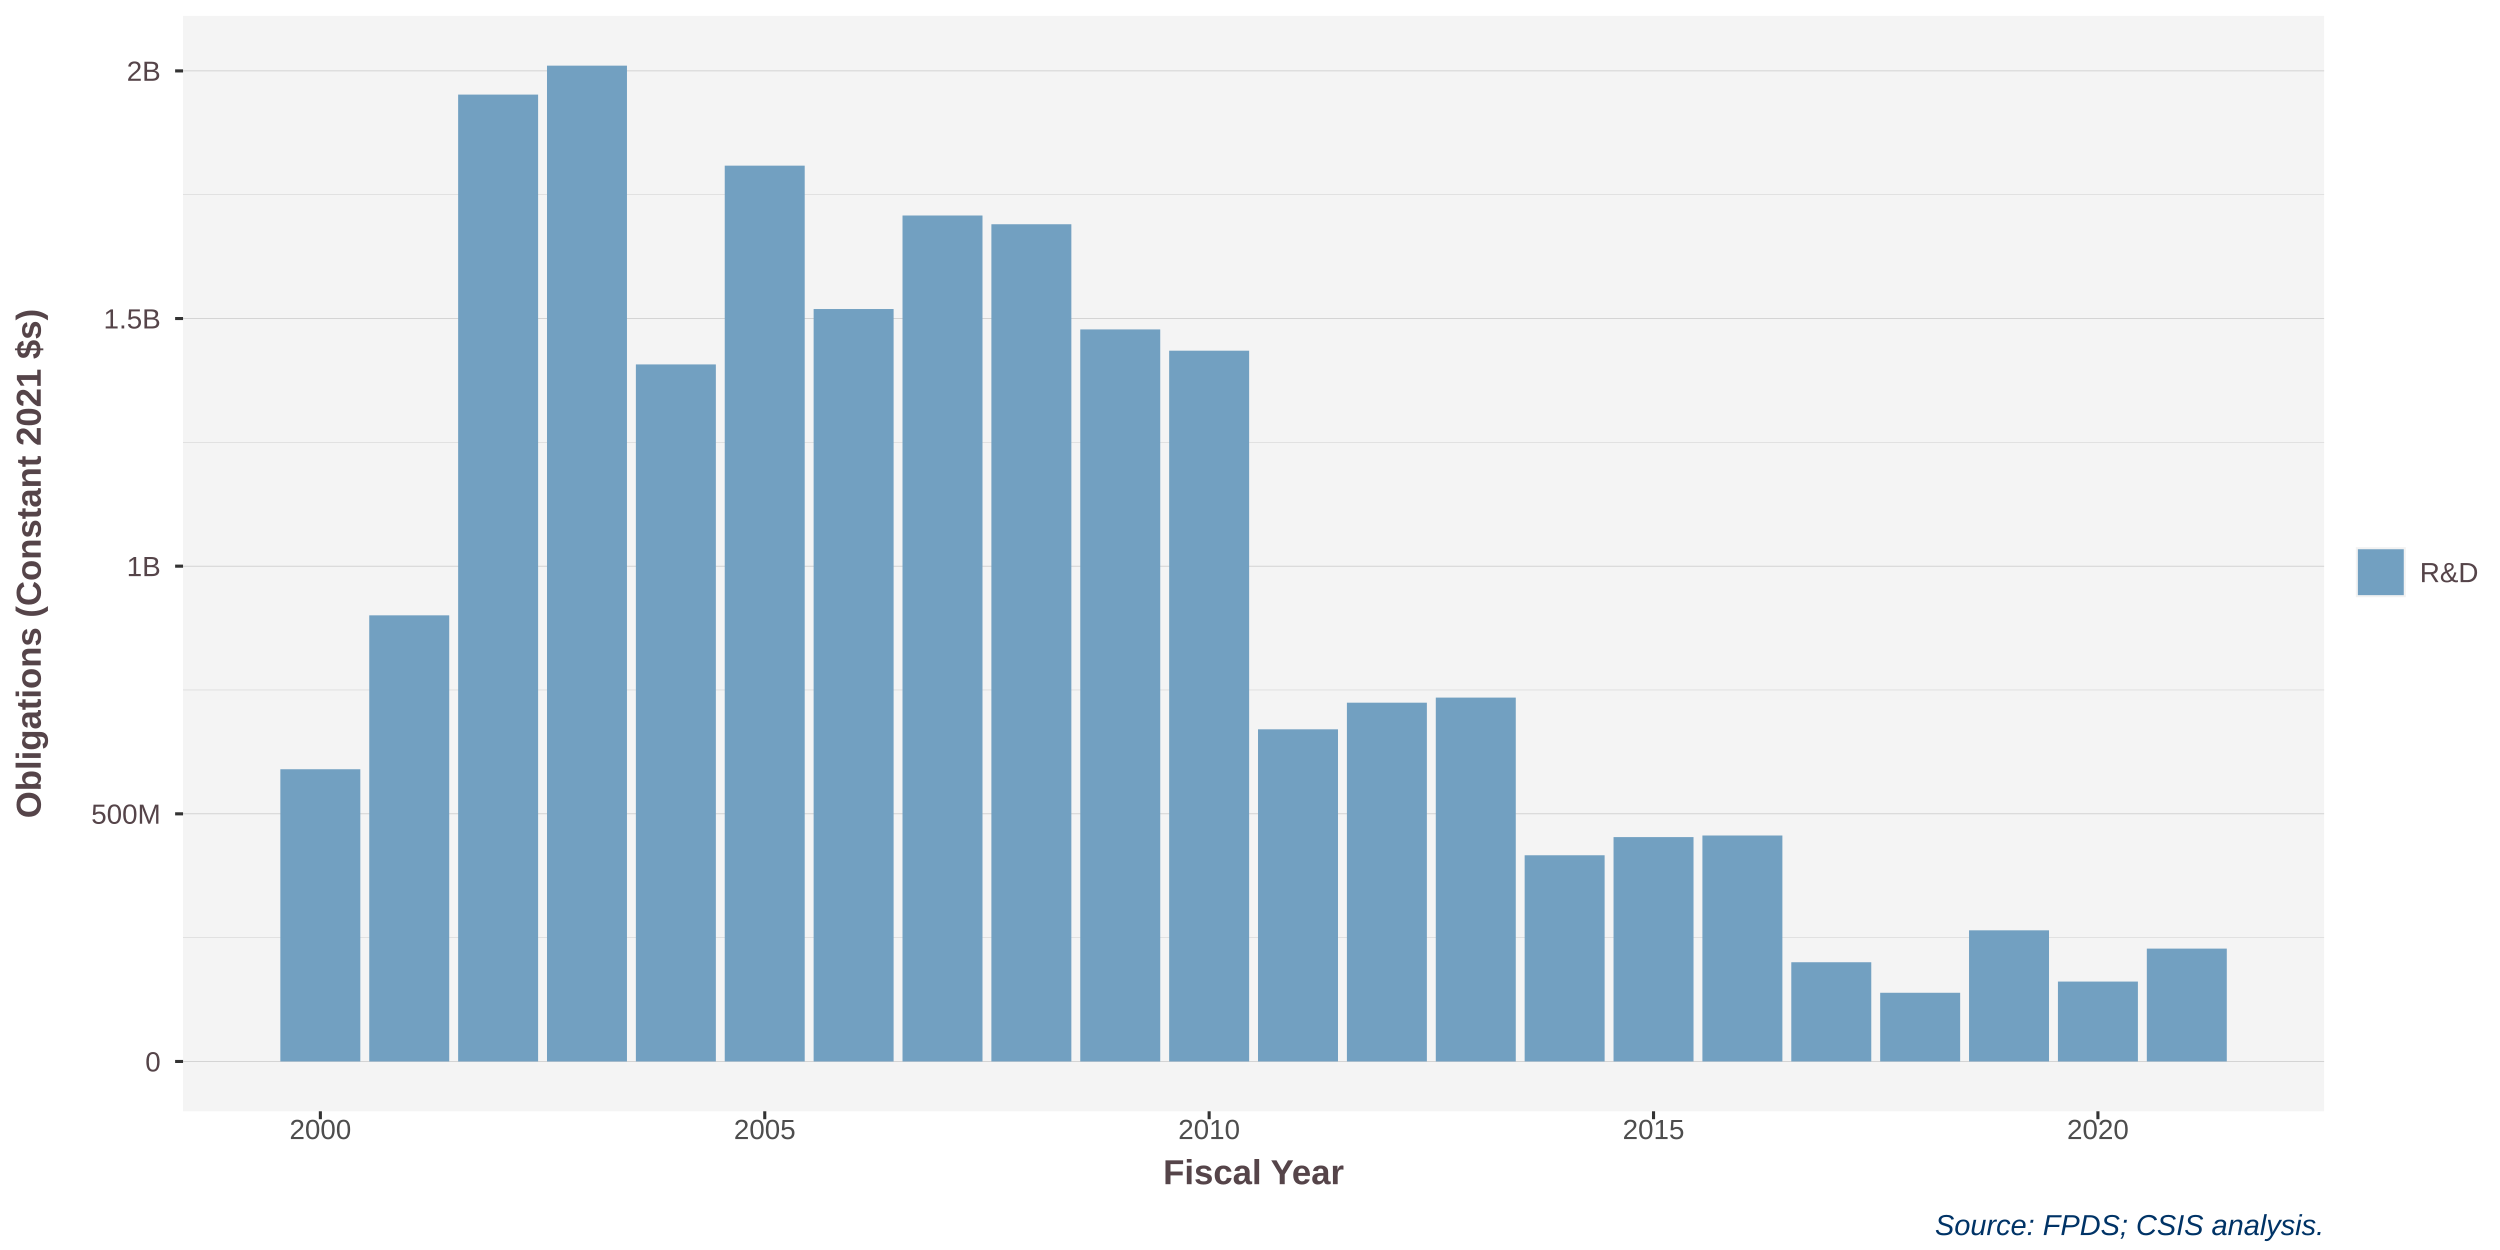
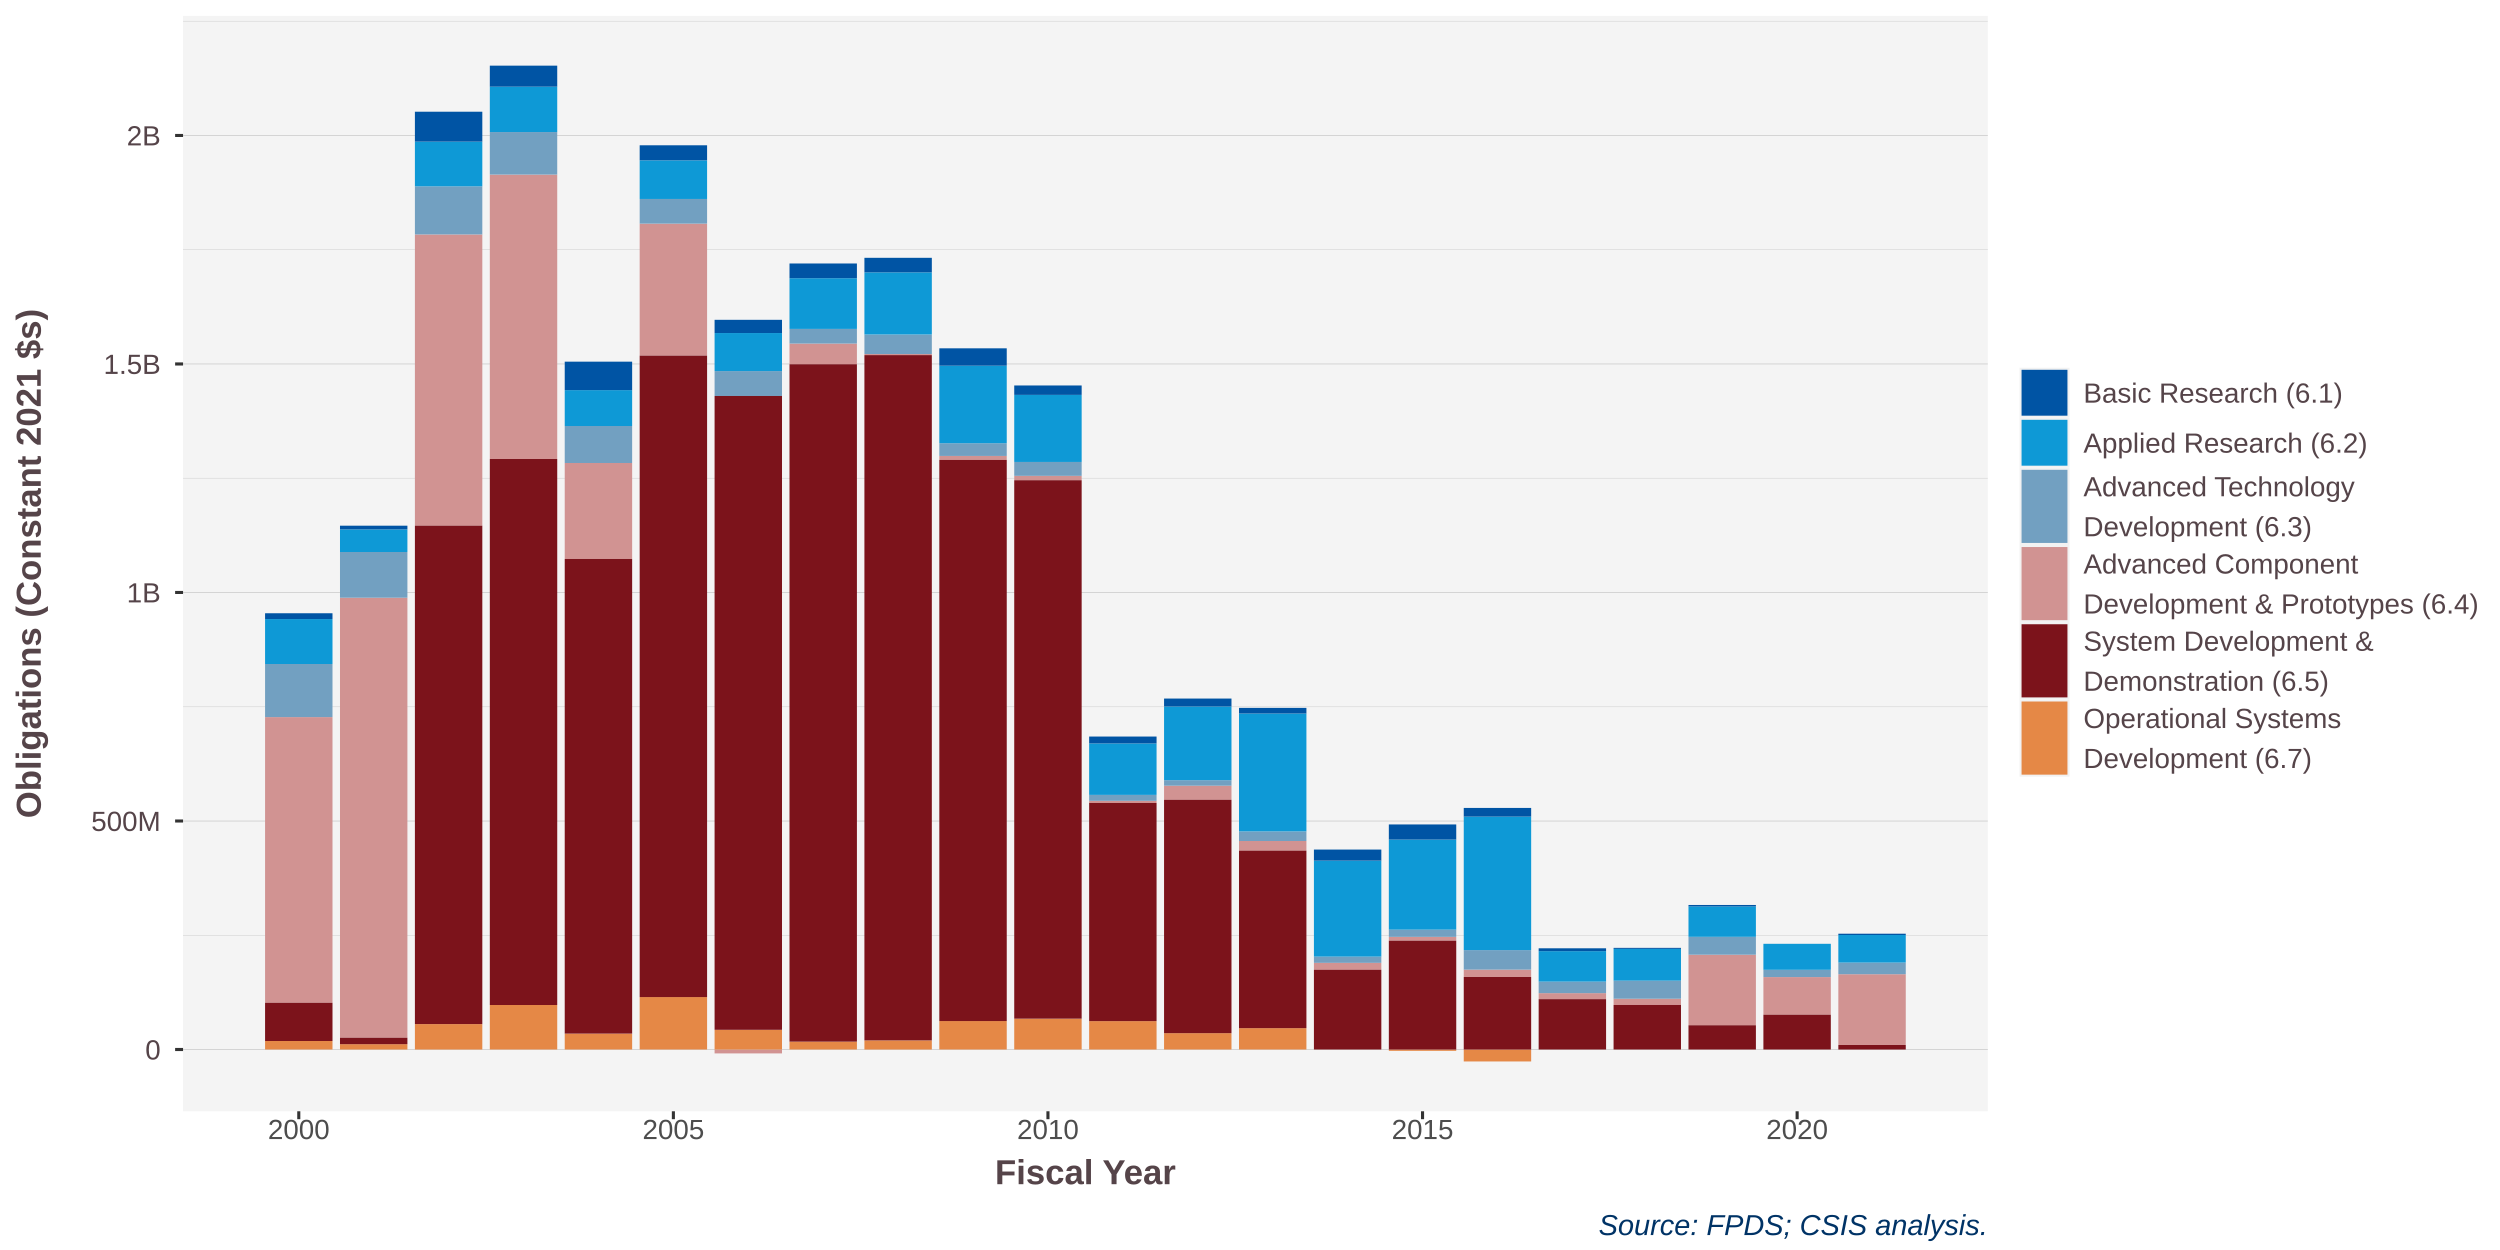
<svg xmlns="http://www.w3.org/2000/svg" class="svglite" width="864.00pt" height="432.00pt" viewBox="0 0 864.00 432.00">
  <defs>
    <style type="text/css">
    .svglite line, .svglite polyline, .svglite polygon, .svglite path, .svglite rect, .svglite circle {
      fill: none;
      stroke: #000000;
      stroke-linecap: round;
      stroke-linejoin: round;
      stroke-miterlimit: 10.00;
    }
    .svglite text {
      white-space: pre;
    }
  </style>
  </defs>
  <rect width="100%" height="100%" style="stroke: none; fill: #FFFFFF;" />
  <defs>
    <clipPath id="cpMC4wMHw4NjQuMDB8MC4wMHw0MzIuMDA=">
      <rect x="0.00" y="0.00" width="864.00" height="432.00" />
    </clipPath>
  </defs>
  <g clip-path="url(#cpMC4wMHw4NjQuMDB8MC4wMHw0MzIuMDA=)">
    <rect x="0.00" y="0.00" width="864.00" height="432.00" style="stroke-width: 1.07; stroke: #FFFFFF; fill: #FFFFFF;" />
  </g>
  <defs>
-     <clipPath id="cpNjMuMjZ8ODAzLjIyfDUuNDh8Mzg0LjA1">
-       <rect x="63.26" y="5.48" width="739.96" height="378.57" />
+     <clipPath id="cpNjMuMjZ8Njg2Ljk4fDUuNDh8Mzg0LjA1">
+       <rect x="63.26" y="5.48" width="623.72" height="378.57" />
    </clipPath>
  </defs>
-   <g clip-path="url(#cpNjMuMjZ8ODAzLjIyfDUuNDh8Mzg0LjA1)">
-     <rect x="63.26" y="5.48" width="739.96" height="378.57" style="stroke-width: 1.07; stroke: none; fill: #F4F4F4;" />
-     <polyline points="63.26,324.05 803.22,324.05 " style="stroke-width: 0.21; stroke: #D3D3D3; stroke-linecap: butt;" />
-     <polyline points="63.26,238.46 803.22,238.46 " style="stroke-width: 0.21; stroke: #D3D3D3; stroke-linecap: butt;" />
-     <polyline points="63.26,152.88 803.22,152.88 " style="stroke-width: 0.21; stroke: #D3D3D3; stroke-linecap: butt;" />
-     <polyline points="63.26,67.29 803.22,67.29 " style="stroke-width: 0.21; stroke: #D3D3D3; stroke-linecap: butt;" />
-     <polyline points="63.26,366.84 803.22,366.84 " style="stroke-width: 0.21; stroke: #BEBEBE; stroke-linecap: butt;" />
-     <polyline points="63.26,281.26 803.22,281.26 " style="stroke-width: 0.21; stroke: #BEBEBE; stroke-linecap: butt;" />
-     <polyline points="63.26,195.67 803.22,195.67 " style="stroke-width: 0.21; stroke: #BEBEBE; stroke-linecap: butt;" />
-     <polyline points="63.26,110.08 803.22,110.08 " style="stroke-width: 0.21; stroke: #BEBEBE; stroke-linecap: butt;" />
-     <polyline points="63.26,24.50 803.22,24.50 " style="stroke-width: 0.21; stroke: #BEBEBE; stroke-linecap: butt;" />
-     <rect x="96.89" y="265.85" width="27.64" height="100.99" style="stroke-width: 1.07; stroke: none; stroke-linecap: square; stroke-linejoin: miter; fill: #72A0C1;" />
-     <rect x="127.61" y="212.66" width="27.64" height="154.19" style="stroke-width: 1.07; stroke: none; stroke-linecap: square; stroke-linejoin: miter; fill: #72A0C1;" />
-     <rect x="158.33" y="32.69" width="27.64" height="334.16" style="stroke-width: 1.07; stroke: none; stroke-linecap: square; stroke-linejoin: miter; fill: #72A0C1;" />
-     <rect x="189.04" y="22.69" width="27.64" height="344.16" style="stroke-width: 1.07; stroke: none; stroke-linecap: square; stroke-linejoin: miter; fill: #72A0C1;" />
-     <rect x="219.76" y="125.94" width="27.64" height="240.90" style="stroke-width: 1.07; stroke: none; stroke-linecap: square; stroke-linejoin: miter; fill: #72A0C1;" />
-     <rect x="250.47" y="57.25" width="27.64" height="309.59" style="stroke-width: 1.07; stroke: none; stroke-linecap: square; stroke-linejoin: miter; fill: #72A0C1;" />
-     <rect x="281.19" y="106.80" width="27.64" height="260.05" style="stroke-width: 1.07; stroke: none; stroke-linecap: square; stroke-linejoin: miter; fill: #72A0C1;" />
-     <rect x="311.91" y="74.48" width="27.64" height="292.37" style="stroke-width: 1.07; stroke: none; stroke-linecap: square; stroke-linejoin: miter; fill: #72A0C1;" />
-     <rect x="342.62" y="77.50" width="27.64" height="289.34" style="stroke-width: 1.07; stroke: none; stroke-linecap: square; stroke-linejoin: miter; fill: #72A0C1;" />
-     <rect x="373.34" y="113.85" width="27.64" height="253.00" style="stroke-width: 1.07; stroke: none; stroke-linecap: square; stroke-linejoin: miter; fill: #72A0C1;" />
-     <rect x="404.06" y="121.20" width="27.64" height="245.65" style="stroke-width: 1.07; stroke: none; stroke-linecap: square; stroke-linejoin: miter; fill: #72A0C1;" />
-     <rect x="434.77" y="252.05" width="27.64" height="114.79" style="stroke-width: 1.07; stroke: none; stroke-linecap: square; stroke-linejoin: miter; fill: #72A0C1;" />
-     <rect x="465.49" y="242.85" width="27.64" height="123.99" style="stroke-width: 1.07; stroke: none; stroke-linecap: square; stroke-linejoin: miter; fill: #72A0C1;" />
-     <rect x="496.21" y="241.09" width="27.64" height="125.76" style="stroke-width: 1.07; stroke: none; stroke-linecap: square; stroke-linejoin: miter; fill: #72A0C1;" />
-     <rect x="526.92" y="295.58" width="27.64" height="71.26" style="stroke-width: 1.07; stroke: none; stroke-linecap: square; stroke-linejoin: miter; fill: #72A0C1;" />
-     <rect x="557.64" y="289.30" width="27.64" height="77.54" style="stroke-width: 1.07; stroke: none; stroke-linecap: square; stroke-linejoin: miter; fill: #72A0C1;" />
-     <rect x="588.35" y="288.75" width="27.64" height="78.09" style="stroke-width: 1.07; stroke: none; stroke-linecap: square; stroke-linejoin: miter; fill: #72A0C1;" />
-     <rect x="619.07" y="332.55" width="27.64" height="34.29" style="stroke-width: 1.07; stroke: none; stroke-linecap: square; stroke-linejoin: miter; fill: #72A0C1;" />
-     <rect x="649.79" y="343.10" width="27.64" height="23.74" style="stroke-width: 1.07; stroke: none; stroke-linecap: square; stroke-linejoin: miter; fill: #72A0C1;" />
-     <rect x="680.50" y="321.52" width="27.64" height="45.33" style="stroke-width: 1.07; stroke: none; stroke-linecap: square; stroke-linejoin: miter; fill: #72A0C1;" />
-     <rect x="711.22" y="339.23" width="27.64" height="27.62" style="stroke-width: 1.07; stroke: none; stroke-linecap: square; stroke-linejoin: miter; fill: #72A0C1;" />
-     <rect x="741.94" y="327.84" width="27.64" height="39.00" style="stroke-width: 1.07; stroke: none; stroke-linecap: square; stroke-linejoin: miter; fill: #72A0C1;" />
+   <g clip-path="url(#cpNjMuMjZ8Njg2Ljk4fDUuNDh8Mzg0LjA1)">
+     <rect x="63.26" y="5.48" width="623.72" height="378.57" style="stroke-width: 1.07; stroke: none; fill: #F4F4F4;" />
+     <polyline points="63.26,323.23 686.98,323.23 " style="stroke-width: 0.21; stroke: #D3D3D3; stroke-linecap: butt;" />
+     <polyline points="63.26,244.25 686.98,244.25 " style="stroke-width: 0.21; stroke: #D3D3D3; stroke-linecap: butt;" />
+     <polyline points="63.26,165.28 686.98,165.28 " style="stroke-width: 0.21; stroke: #D3D3D3; stroke-linecap: butt;" />
+     <polyline points="63.26,86.30 686.98,86.30 " style="stroke-width: 0.21; stroke: #D3D3D3; stroke-linecap: butt;" />
+     <polyline points="63.26,7.33 686.98,7.33 " style="stroke-width: 0.21; stroke: #D3D3D3; stroke-linecap: butt;" />
+     <polyline points="63.26,362.71 686.98,362.71 " style="stroke-width: 0.21; stroke: #BEBEBE; stroke-linecap: butt;" />
+     <polyline points="63.26,283.74 686.98,283.74 " style="stroke-width: 0.21; stroke: #BEBEBE; stroke-linecap: butt;" />
+     <polyline points="63.26,204.76 686.98,204.76 " style="stroke-width: 0.21; stroke: #BEBEBE; stroke-linecap: butt;" />
+     <polyline points="63.26,125.79 686.98,125.79 " style="stroke-width: 0.21; stroke: #BEBEBE; stroke-linecap: butt;" />
+     <polyline points="63.26,46.82 686.98,46.82 " style="stroke-width: 0.21; stroke: #BEBEBE; stroke-linecap: butt;" />
+     <rect x="91.61" y="247.83" width="23.30" height="98.73" style="stroke-width: 1.07; stroke: none; stroke-linecap: square; stroke-linejoin: miter; fill: #D19392;" />
+     <rect x="117.50" y="206.57" width="23.30" height="152.07" style="stroke-width: 1.07; stroke: none; stroke-linecap: square; stroke-linejoin: miter; fill: #D19392;" />
+     <rect x="143.39" y="81.03" width="23.30" height="100.64" style="stroke-width: 1.07; stroke: none; stroke-linecap: square; stroke-linejoin: miter; fill: #D19392;" />
+     <rect x="169.28" y="60.35" width="23.30" height="98.28" style="stroke-width: 1.07; stroke: none; stroke-linecap: square; stroke-linejoin: miter; fill: #D19392;" />
+     <rect x="195.17" y="160.01" width="23.30" height="33.17" style="stroke-width: 1.07; stroke: none; stroke-linecap: square; stroke-linejoin: miter; fill: #D19392;" />
+     <rect x="221.07" y="77.30" width="23.30" height="45.61" style="stroke-width: 1.07; stroke: none; stroke-linecap: square; stroke-linejoin: miter; fill: #D19392;" />
+     <rect x="246.96" y="362.71" width="23.30" height="1.35" style="stroke-width: 1.07; stroke: none; stroke-linecap: square; stroke-linejoin: miter; fill: #D19392;" />
+     <rect x="272.85" y="118.74" width="23.30" height="7.13" style="stroke-width: 1.07; stroke: none; stroke-linecap: square; stroke-linejoin: miter; fill: #D19392;" />
+     <rect x="298.74" y="122.34" width="23.30" height="0.38" style="stroke-width: 1.07; stroke: none; stroke-linecap: square; stroke-linejoin: miter; fill: #D19392;" />
+     <rect x="324.63" y="157.57" width="23.30" height="1.38" style="stroke-width: 1.07; stroke: none; stroke-linecap: square; stroke-linejoin: miter; fill: #D19392;" />
+     <rect x="350.52" y="164.45" width="23.30" height="1.53" style="stroke-width: 1.07; stroke: none; stroke-linecap: square; stroke-linejoin: miter; fill: #D19392;" />
+     <rect x="376.41" y="276.77" width="23.30" height="0.75" style="stroke-width: 1.07; stroke: none; stroke-linecap: square; stroke-linejoin: miter; fill: #D19392;" />
+     <rect x="402.30" y="271.54" width="23.30" height="4.86" style="stroke-width: 1.07; stroke: none; stroke-linecap: square; stroke-linejoin: miter; fill: #D19392;" />
+     <rect x="428.20" y="290.65" width="23.30" height="3.33" style="stroke-width: 1.07; stroke: none; stroke-linecap: square; stroke-linejoin: miter; fill: #D19392;" />
+     <rect x="454.09" y="332.76" width="23.30" height="2.38" style="stroke-width: 1.07; stroke: none; stroke-linecap: square; stroke-linejoin: miter; fill: #D19392;" />
+     <rect x="479.98" y="323.78" width="23.30" height="1.31" style="stroke-width: 1.07; stroke: none; stroke-linecap: square; stroke-linejoin: miter; fill: #D19392;" />
+     <rect x="505.87" y="335.09" width="23.30" height="2.54" style="stroke-width: 1.07; stroke: none; stroke-linecap: square; stroke-linejoin: miter; fill: #D19392;" />
+     <rect x="531.76" y="343.23" width="23.30" height="2.08" style="stroke-width: 1.07; stroke: none; stroke-linecap: square; stroke-linejoin: miter; fill: #D19392;" />
+     <rect x="557.65" y="345.15" width="23.30" height="2.17" style="stroke-width: 1.07; stroke: none; stroke-linecap: square; stroke-linejoin: miter; fill: #D19392;" />
+     <rect x="583.54" y="329.95" width="23.30" height="24.38" style="stroke-width: 1.07; stroke: none; stroke-linecap: square; stroke-linejoin: miter; fill: #D19392;" />
+     <rect x="609.43" y="337.68" width="23.30" height="13.00" style="stroke-width: 1.07; stroke: none; stroke-linecap: square; stroke-linejoin: miter; fill: #D19392;" />
+     <rect x="635.33" y="336.69" width="23.30" height="24.44" style="stroke-width: 1.07; stroke: none; stroke-linecap: square; stroke-linejoin: miter; fill: #D19392;" />
+     <rect x="91.61" y="229.47" width="23.30" height="18.36" style="stroke-width: 1.07; stroke: none; stroke-linecap: square; stroke-linejoin: miter; fill: #72A0C1;" />
+     <rect x="117.50" y="190.77" width="23.30" height="15.80" style="stroke-width: 1.07; stroke: none; stroke-linecap: square; stroke-linejoin: miter; fill: #72A0C1;" />
+     <rect x="143.39" y="64.40" width="23.30" height="16.63" style="stroke-width: 1.07; stroke: none; stroke-linecap: square; stroke-linejoin: miter; fill: #72A0C1;" />
+     <rect x="169.28" y="45.64" width="23.30" height="14.70" style="stroke-width: 1.07; stroke: none; stroke-linecap: square; stroke-linejoin: miter; fill: #72A0C1;" />
+     <rect x="195.17" y="147.22" width="23.30" height="12.79" style="stroke-width: 1.07; stroke: none; stroke-linecap: square; stroke-linejoin: miter; fill: #72A0C1;" />
+     <rect x="221.07" y="68.76" width="23.30" height="8.53" style="stroke-width: 1.07; stroke: none; stroke-linecap: square; stroke-linejoin: miter; fill: #72A0C1;" />
+     <rect x="246.96" y="128.25" width="23.30" height="8.60" style="stroke-width: 1.07; stroke: none; stroke-linecap: square; stroke-linejoin: miter; fill: #72A0C1;" />
+     <rect x="272.85" y="113.67" width="23.30" height="5.07" style="stroke-width: 1.07; stroke: none; stroke-linecap: square; stroke-linejoin: miter; fill: #72A0C1;" />
+     <rect x="298.74" y="115.62" width="23.30" height="6.73" style="stroke-width: 1.07; stroke: none; stroke-linecap: square; stroke-linejoin: miter; fill: #72A0C1;" />
+     <rect x="324.63" y="153.18" width="23.30" height="4.39" style="stroke-width: 1.07; stroke: none; stroke-linecap: square; stroke-linejoin: miter; fill: #72A0C1;" />
+     <rect x="350.52" y="159.65" width="23.30" height="4.80" style="stroke-width: 1.07; stroke: none; stroke-linecap: square; stroke-linejoin: miter; fill: #72A0C1;" />
+     <rect x="376.41" y="274.71" width="23.30" height="2.06" style="stroke-width: 1.07; stroke: none; stroke-linecap: square; stroke-linejoin: miter; fill: #72A0C1;" />
+     <rect x="402.30" y="269.64" width="23.30" height="1.90" style="stroke-width: 1.07; stroke: none; stroke-linecap: square; stroke-linejoin: miter; fill: #72A0C1;" />
+     <rect x="428.20" y="287.33" width="23.30" height="3.32" style="stroke-width: 1.07; stroke: none; stroke-linecap: square; stroke-linejoin: miter; fill: #72A0C1;" />
+     <rect x="454.09" y="330.61" width="23.30" height="2.15" style="stroke-width: 1.07; stroke: none; stroke-linecap: square; stroke-linejoin: miter; fill: #72A0C1;" />
+     <rect x="479.98" y="321.27" width="23.30" height="2.51" style="stroke-width: 1.07; stroke: none; stroke-linecap: square; stroke-linejoin: miter; fill: #72A0C1;" />
+     <rect x="505.87" y="328.37" width="23.30" height="6.73" style="stroke-width: 1.07; stroke: none; stroke-linecap: square; stroke-linejoin: miter; fill: #72A0C1;" />
+     <rect x="531.76" y="339.25" width="23.30" height="3.98" style="stroke-width: 1.07; stroke: none; stroke-linecap: square; stroke-linejoin: miter; fill: #72A0C1;" />
+     <rect x="557.65" y="338.92" width="23.30" height="6.24" style="stroke-width: 1.07; stroke: none; stroke-linecap: square; stroke-linejoin: miter; fill: #72A0C1;" />
+     <rect x="583.54" y="323.76" width="23.30" height="6.19" style="stroke-width: 1.07; stroke: none; stroke-linecap: square; stroke-linejoin: miter; fill: #72A0C1;" />
+     <rect x="609.43" y="335.16" width="23.30" height="2.51" style="stroke-width: 1.07; stroke: none; stroke-linecap: square; stroke-linejoin: miter; fill: #72A0C1;" />
+     <rect x="635.33" y="332.67" width="23.30" height="4.02" style="stroke-width: 1.07; stroke: none; stroke-linecap: square; stroke-linejoin: miter; fill: #72A0C1;" />
+     <rect x="91.61" y="213.94" width="23.30" height="15.54" style="stroke-width: 1.07; stroke: none; stroke-linecap: square; stroke-linejoin: miter; fill: #0E99D6;" />
+     <rect x="117.50" y="182.95" width="23.30" height="7.82" style="stroke-width: 1.07; stroke: none; stroke-linecap: square; stroke-linejoin: miter; fill: #0E99D6;" />
+     <rect x="143.39" y="48.95" width="23.30" height="15.45" style="stroke-width: 1.07; stroke: none; stroke-linecap: square; stroke-linejoin: miter; fill: #0E99D6;" />
+     <rect x="169.28" y="29.94" width="23.30" height="15.70" style="stroke-width: 1.07; stroke: none; stroke-linecap: square; stroke-linejoin: miter; fill: #0E99D6;" />
+     <rect x="195.17" y="134.83" width="23.30" height="12.40" style="stroke-width: 1.07; stroke: none; stroke-linecap: square; stroke-linejoin: miter; fill: #0E99D6;" />
+     <rect x="221.07" y="55.42" width="23.30" height="13.34" style="stroke-width: 1.07; stroke: none; stroke-linecap: square; stroke-linejoin: miter; fill: #0E99D6;" />
+     <rect x="246.96" y="115.10" width="23.30" height="13.15" style="stroke-width: 1.07; stroke: none; stroke-linecap: square; stroke-linejoin: miter; fill: #0E99D6;" />
+     <rect x="272.85" y="96.15" width="23.30" height="17.52" style="stroke-width: 1.07; stroke: none; stroke-linecap: square; stroke-linejoin: miter; fill: #0E99D6;" />
+     <rect x="298.74" y="94.13" width="23.30" height="21.48" style="stroke-width: 1.07; stroke: none; stroke-linecap: square; stroke-linejoin: miter; fill: #0E99D6;" />
+     <rect x="324.63" y="126.38" width="23.30" height="26.80" style="stroke-width: 1.07; stroke: none; stroke-linecap: square; stroke-linejoin: miter; fill: #0E99D6;" />
+     <rect x="350.52" y="136.47" width="23.30" height="23.18" style="stroke-width: 1.07; stroke: none; stroke-linecap: square; stroke-linejoin: miter; fill: #0E99D6;" />
+     <rect x="376.41" y="256.93" width="23.30" height="17.78" style="stroke-width: 1.07; stroke: none; stroke-linecap: square; stroke-linejoin: miter; fill: #0E99D6;" />
+     <rect x="402.30" y="244.17" width="23.30" height="25.47" style="stroke-width: 1.07; stroke: none; stroke-linecap: square; stroke-linejoin: miter; fill: #0E99D6;" />
+     <rect x="428.20" y="246.59" width="23.30" height="40.74" style="stroke-width: 1.07; stroke: none; stroke-linecap: square; stroke-linejoin: miter; fill: #0E99D6;" />
+     <rect x="454.09" y="297.43" width="23.30" height="33.18" style="stroke-width: 1.07; stroke: none; stroke-linecap: square; stroke-linejoin: miter; fill: #0E99D6;" />
+     <rect x="479.98" y="290.16" width="23.30" height="31.12" style="stroke-width: 1.07; stroke: none; stroke-linecap: square; stroke-linejoin: miter; fill: #0E99D6;" />
+     <rect x="505.87" y="282.22" width="23.30" height="46.15" style="stroke-width: 1.07; stroke: none; stroke-linecap: square; stroke-linejoin: miter; fill: #0E99D6;" />
+     <rect x="531.76" y="328.72" width="23.30" height="10.53" style="stroke-width: 1.07; stroke: none; stroke-linecap: square; stroke-linejoin: miter; fill: #0E99D6;" />
+     <rect x="557.65" y="327.93" width="23.30" height="10.99" style="stroke-width: 1.07; stroke: none; stroke-linecap: square; stroke-linejoin: miter; fill: #0E99D6;" />
+     <rect x="583.54" y="313.24" width="23.30" height="10.52" style="stroke-width: 1.07; stroke: none; stroke-linecap: square; stroke-linejoin: miter; fill: #0E99D6;" />
+     <rect x="609.43" y="326.19" width="23.30" height="8.97" style="stroke-width: 1.07; stroke: none; stroke-linecap: square; stroke-linejoin: miter; fill: #0E99D6;" />
+     <rect x="635.33" y="323.14" width="23.30" height="9.53" style="stroke-width: 1.07; stroke: none; stroke-linecap: square; stroke-linejoin: miter; fill: #0E99D6;" />
+     <rect x="91.61" y="211.94" width="23.30" height="2.00" style="stroke-width: 1.07; stroke: none; stroke-linecap: square; stroke-linejoin: miter; fill: #0054A4;" />
+     <rect x="117.50" y="181.68" width="23.30" height="1.27" style="stroke-width: 1.07; stroke: none; stroke-linecap: square; stroke-linejoin: miter; fill: #0054A4;" />
+     <rect x="143.39" y="38.61" width="23.30" height="10.34" style="stroke-width: 1.07; stroke: none; stroke-linecap: square; stroke-linejoin: miter; fill: #0054A4;" />
+     <rect x="169.28" y="22.69" width="23.30" height="7.26" style="stroke-width: 1.07; stroke: none; stroke-linecap: square; stroke-linejoin: miter; fill: #0054A4;" />
+     <rect x="195.17" y="124.99" width="23.30" height="9.84" style="stroke-width: 1.07; stroke: none; stroke-linecap: square; stroke-linejoin: miter; fill: #0054A4;" />
+     <rect x="221.07" y="50.21" width="23.30" height="5.20" style="stroke-width: 1.07; stroke: none; stroke-linecap: square; stroke-linejoin: miter; fill: #0054A4;" />
+     <rect x="246.96" y="110.53" width="23.30" height="4.57" style="stroke-width: 1.07; stroke: none; stroke-linecap: square; stroke-linejoin: miter; fill: #0054A4;" />
+     <rect x="272.85" y="91.06" width="23.30" height="5.09" style="stroke-width: 1.07; stroke: none; stroke-linecap: square; stroke-linejoin: miter; fill: #0054A4;" />
+     <rect x="298.74" y="89.10" width="23.30" height="5.03" style="stroke-width: 1.07; stroke: none; stroke-linecap: square; stroke-linejoin: miter; fill: #0054A4;" />
+     <rect x="324.63" y="120.38" width="23.30" height="6.00" style="stroke-width: 1.07; stroke: none; stroke-linecap: square; stroke-linejoin: miter; fill: #0054A4;" />
+     <rect x="350.52" y="133.22" width="23.30" height="3.25" style="stroke-width: 1.07; stroke: none; stroke-linecap: square; stroke-linejoin: miter; fill: #0054A4;" />
+     <rect x="376.41" y="254.55" width="23.30" height="2.38" style="stroke-width: 1.07; stroke: none; stroke-linecap: square; stroke-linejoin: miter; fill: #0054A4;" />
+     <rect x="402.30" y="241.42" width="23.30" height="2.75" style="stroke-width: 1.07; stroke: none; stroke-linecap: square; stroke-linejoin: miter; fill: #0054A4;" />
+     <rect x="428.20" y="244.64" width="23.30" height="1.95" style="stroke-width: 1.07; stroke: none; stroke-linecap: square; stroke-linejoin: miter; fill: #0054A4;" />
+     <rect x="454.09" y="293.61" width="23.30" height="3.82" style="stroke-width: 1.07; stroke: none; stroke-linecap: square; stroke-linejoin: miter; fill: #0054A4;" />
+     <rect x="479.98" y="284.93" width="23.30" height="5.23" style="stroke-width: 1.07; stroke: none; stroke-linecap: square; stroke-linejoin: miter; fill: #0054A4;" />
+     <rect x="505.87" y="279.22" width="23.30" height="3.00" style="stroke-width: 1.07; stroke: none; stroke-linecap: square; stroke-linejoin: miter; fill: #0054A4;" />
+     <rect x="531.76" y="327.73" width="23.30" height="0.99" style="stroke-width: 1.07; stroke: none; stroke-linecap: square; stroke-linejoin: miter; fill: #0054A4;" />
+     <rect x="557.65" y="327.58" width="23.30" height="0.35" style="stroke-width: 1.07; stroke: none; stroke-linecap: square; stroke-linejoin: miter; fill: #0054A4;" />
+     <rect x="583.54" y="312.76" width="23.30" height="0.49" style="stroke-width: 1.07; stroke: none; stroke-linecap: square; stroke-linejoin: miter; fill: #0054A4;" />
+     <rect x="609.43" y="326.18" width="23.30" height="0.011" style="stroke-width: 1.07; stroke: none; stroke-linecap: square; stroke-linejoin: miter; fill: #0054A4;" />
+     <rect x="635.33" y="322.69" width="23.30" height="0.45" style="stroke-width: 1.07; stroke: none; stroke-linecap: square; stroke-linejoin: miter; fill: #0054A4;" />
+     <rect x="91.61" y="359.77" width="23.30" height="2.94" style="stroke-width: 1.07; stroke: none; stroke-linecap: square; stroke-linejoin: miter; fill: #E58846;" />
+     <rect x="117.50" y="360.87" width="23.30" height="1.85" style="stroke-width: 1.07; stroke: none; stroke-linecap: square; stroke-linejoin: miter; fill: #E58846;" />
+     <rect x="143.39" y="353.93" width="23.30" height="8.79" style="stroke-width: 1.07; stroke: none; stroke-linecap: square; stroke-linejoin: miter; fill: #E58846;" />
+     <rect x="169.28" y="347.33" width="23.30" height="15.38" style="stroke-width: 1.07; stroke: none; stroke-linecap: square; stroke-linejoin: miter; fill: #E58846;" />
+     <rect x="195.17" y="357.21" width="23.30" height="5.50" style="stroke-width: 1.07; stroke: none; stroke-linecap: square; stroke-linejoin: miter; fill: #E58846;" />
+     <rect x="221.07" y="344.58" width="23.30" height="18.13" style="stroke-width: 1.07; stroke: none; stroke-linecap: square; stroke-linejoin: miter; fill: #E58846;" />
+     <rect x="246.96" y="355.91" width="23.30" height="6.81" style="stroke-width: 1.07; stroke: none; stroke-linecap: square; stroke-linejoin: miter; fill: #E58846;" />
+     <rect x="272.85" y="359.99" width="23.30" height="2.72" style="stroke-width: 1.07; stroke: none; stroke-linecap: square; stroke-linejoin: miter; fill: #E58846;" />
+     <rect x="298.74" y="359.56" width="23.30" height="3.16" style="stroke-width: 1.07; stroke: none; stroke-linecap: square; stroke-linejoin: miter; fill: #E58846;" />
+     <rect x="324.63" y="352.87" width="23.30" height="9.84" style="stroke-width: 1.07; stroke: none; stroke-linecap: square; stroke-linejoin: miter; fill: #E58846;" />
+     <rect x="350.52" y="352.06" width="23.30" height="10.65" style="stroke-width: 1.07; stroke: none; stroke-linecap: square; stroke-linejoin: miter; fill: #E58846;" />
+     <rect x="376.41" y="352.90" width="23.30" height="9.81" style="stroke-width: 1.07; stroke: none; stroke-linecap: square; stroke-linejoin: miter; fill: #E58846;" />
+     <rect x="402.30" y="357.06" width="23.30" height="5.65" style="stroke-width: 1.07; stroke: none; stroke-linecap: square; stroke-linejoin: miter; fill: #E58846;" />
+     <rect x="428.20" y="355.33" width="23.30" height="7.38" style="stroke-width: 1.07; stroke: none; stroke-linecap: square; stroke-linejoin: miter; fill: #E58846;" />
+     <rect x="454.09" y="362.71" width="23.30" height="0.009" style="stroke-width: 1.07; stroke: none; stroke-linecap: square; stroke-linejoin: miter; fill: #E58846;" />
+     <rect x="479.98" y="362.71" width="23.30" height="0.46" style="stroke-width: 1.07; stroke: none; stroke-linecap: square; stroke-linejoin: miter; fill: #E58846;" />
+     <rect x="505.87" y="362.71" width="23.30" height="4.13" style="stroke-width: 1.07; stroke: none; stroke-linecap: square; stroke-linejoin: miter; fill: #E58846;" />
+     <rect x="531.76" y="362.71" width="23.30" height="0.002" style="stroke-width: 1.07; stroke: none; stroke-linecap: square; stroke-linejoin: miter; fill: #E58846;" />
+     <rect x="635.33" y="362.71" width="23.30" height="0.00" style="stroke-width: 1.07; stroke: none; stroke-linecap: square; stroke-linejoin: miter; fill: #E58846;" />
+     <rect x="91.61" y="346.56" width="23.30" height="13.21" style="stroke-width: 1.07; stroke: none; stroke-linecap: square; stroke-linejoin: miter; fill: #7C131B;" />
+     <rect x="117.50" y="358.64" width="23.30" height="2.23" style="stroke-width: 1.07; stroke: none; stroke-linecap: square; stroke-linejoin: miter; fill: #7C131B;" />
+     <rect x="143.39" y="181.67" width="23.30" height="172.25" style="stroke-width: 1.07; stroke: none; stroke-linecap: square; stroke-linejoin: miter; fill: #7C131B;" />
+     <rect x="169.28" y="158.63" width="23.30" height="188.70" style="stroke-width: 1.07; stroke: none; stroke-linecap: square; stroke-linejoin: miter; fill: #7C131B;" />
+     <rect x="195.17" y="193.18" width="23.30" height="164.03" style="stroke-width: 1.07; stroke: none; stroke-linecap: square; stroke-linejoin: miter; fill: #7C131B;" />
+     <rect x="221.07" y="122.91" width="23.30" height="221.68" style="stroke-width: 1.07; stroke: none; stroke-linecap: square; stroke-linejoin: miter; fill: #7C131B;" />
+     <rect x="246.96" y="136.85" width="23.30" height="219.05" style="stroke-width: 1.07; stroke: none; stroke-linecap: square; stroke-linejoin: miter; fill: #7C131B;" />
+     <rect x="272.85" y="125.88" width="23.30" height="234.11" style="stroke-width: 1.07; stroke: none; stroke-linecap: square; stroke-linejoin: miter; fill: #7C131B;" />
+     <rect x="298.74" y="122.73" width="23.30" height="236.83" style="stroke-width: 1.07; stroke: none; stroke-linecap: square; stroke-linejoin: miter; fill: #7C131B;" />
+     <rect x="324.63" y="158.95" width="23.30" height="193.93" style="stroke-width: 1.07; stroke: none; stroke-linecap: square; stroke-linejoin: miter; fill: #7C131B;" />
+     <rect x="350.52" y="165.97" width="23.30" height="186.08" style="stroke-width: 1.07; stroke: none; stroke-linecap: square; stroke-linejoin: miter; fill: #7C131B;" />
+     <rect x="376.41" y="277.51" width="23.30" height="75.39" style="stroke-width: 1.07; stroke: none; stroke-linecap: square; stroke-linejoin: miter; fill: #7C131B;" />
+     <rect x="402.30" y="276.40" width="23.30" height="80.66" style="stroke-width: 1.07; stroke: none; stroke-linecap: square; stroke-linejoin: miter; fill: #7C131B;" />
+     <rect x="428.20" y="293.98" width="23.30" height="61.35" style="stroke-width: 1.07; stroke: none; stroke-linecap: square; stroke-linejoin: miter; fill: #7C131B;" />
+     <rect x="454.09" y="335.14" width="23.30" height="27.57" style="stroke-width: 1.07; stroke: none; stroke-linecap: square; stroke-linejoin: miter; fill: #7C131B;" />
+     <rect x="479.98" y="325.10" width="23.30" height="37.62" style="stroke-width: 1.07; stroke: none; stroke-linecap: square; stroke-linejoin: miter; fill: #7C131B;" />
+     <rect x="505.87" y="337.64" width="23.30" height="25.08" style="stroke-width: 1.07; stroke: none; stroke-linecap: square; stroke-linejoin: miter; fill: #7C131B;" />
+     <rect x="531.76" y="345.31" width="23.30" height="17.40" style="stroke-width: 1.07; stroke: none; stroke-linecap: square; stroke-linejoin: miter; fill: #7C131B;" />
+     <rect x="557.65" y="347.32" width="23.30" height="15.39" style="stroke-width: 1.07; stroke: none; stroke-linecap: square; stroke-linejoin: miter; fill: #7C131B;" />
+     <rect x="583.54" y="354.33" width="23.30" height="8.38" style="stroke-width: 1.07; stroke: none; stroke-linecap: square; stroke-linejoin: miter; fill: #7C131B;" />
+     <rect x="609.43" y="350.68" width="23.30" height="12.03" style="stroke-width: 1.07; stroke: none; stroke-linecap: square; stroke-linejoin: miter; fill: #7C131B;" />
+     <rect x="635.33" y="361.14" width="23.30" height="1.58" style="stroke-width: 1.07; stroke: none; stroke-linecap: square; stroke-linejoin: miter; fill: #7C131B;" />
  </g>
  <g clip-path="url(#cpMC4wMHw4NjQuMDB8MC4wMHw0MzIuMDA=)">
-     <text x="55.54" y="370.28" text-anchor="end" style="font-size: 9.60px;fill: #554449; font-family: &quot;Arial&quot;;" textLength="5.34px" lengthAdjust="spacingAndGlyphs">0</text>
-     <text x="55.54" y="284.69" text-anchor="end" style="font-size: 9.60px;fill: #554449; font-family: &quot;Arial&quot;;" textLength="24.00px" lengthAdjust="spacingAndGlyphs">500M</text>
-     <text x="55.54" y="199.10" text-anchor="end" style="font-size: 9.60px;fill: #554449; font-family: &quot;Arial&quot;;" textLength="11.73px" lengthAdjust="spacingAndGlyphs">1B</text>
-     <text x="55.54" y="113.52" text-anchor="end" style="font-size: 9.60px;fill: #554449; font-family: &quot;Arial&quot;;" textLength="19.73px" lengthAdjust="spacingAndGlyphs">1.5B</text>
-     <text x="55.54" y="27.93" text-anchor="end" style="font-size: 9.60px;fill: #554449; font-family: &quot;Arial&quot;;" textLength="11.73px" lengthAdjust="spacingAndGlyphs">2B</text>
-     <polyline points="60.52,366.84 63.26,366.84 " style="stroke-width: 1.07; stroke: #333333; stroke-linecap: butt;" />
-     <polyline points="60.52,281.26 63.26,281.26 " style="stroke-width: 1.07; stroke: #333333; stroke-linecap: butt;" />
-     <polyline points="60.52,195.67 63.26,195.67 " style="stroke-width: 1.07; stroke: #333333; stroke-linecap: butt;" />
-     <polyline points="60.52,110.08 63.26,110.08 " style="stroke-width: 1.07; stroke: #333333; stroke-linecap: butt;" />
-     <polyline points="60.52,24.50 63.26,24.50 " style="stroke-width: 1.07; stroke: #333333; stroke-linecap: butt;" />
-     <polyline points="110.72,386.79 110.72,384.05 " style="stroke-width: 1.07; stroke: #333333; stroke-linecap: butt;" />
-     <polyline points="264.30,386.79 264.30,384.05 " style="stroke-width: 1.07; stroke: #333333; stroke-linecap: butt;" />
-     <polyline points="417.88,386.79 417.88,384.05 " style="stroke-width: 1.07; stroke: #333333; stroke-linecap: butt;" />
-     <polyline points="571.46,386.79 571.46,384.05 " style="stroke-width: 1.07; stroke: #333333; stroke-linecap: butt;" />
-     <polyline points="725.04,386.79 725.04,384.05 " style="stroke-width: 1.07; stroke: #333333; stroke-linecap: butt;" />
-     <text x="110.72" y="393.66" text-anchor="middle" style="font-size: 9.60px;fill: #4D4D4D; font-family: &quot;Arial&quot;;" textLength="21.34px" lengthAdjust="spacingAndGlyphs">2000</text>
-     <text x="264.30" y="393.66" text-anchor="middle" style="font-size: 9.60px;fill: #4D4D4D; font-family: &quot;Arial&quot;;" textLength="21.34px" lengthAdjust="spacingAndGlyphs">2005</text>
-     <text x="417.88" y="393.66" text-anchor="middle" style="font-size: 9.60px;fill: #4D4D4D; font-family: &quot;Arial&quot;;" textLength="21.34px" lengthAdjust="spacingAndGlyphs">2010</text>
-     <text x="571.46" y="393.66" text-anchor="middle" style="font-size: 9.60px;fill: #4D4D4D; font-family: &quot;Arial&quot;;" textLength="21.34px" lengthAdjust="spacingAndGlyphs">2015</text>
-     <text x="725.04" y="393.66" text-anchor="middle" style="font-size: 9.60px;fill: #4D4D4D; font-family: &quot;Arial&quot;;" textLength="21.34px" lengthAdjust="spacingAndGlyphs">2020</text>
-     <text x="433.24" y="409.25" text-anchor="middle" style="font-size: 12.00px; font-weight: bold;fill: #554449; font-family: &quot;Arial&quot;;" textLength="62.50px" lengthAdjust="spacingAndGlyphs">Fiscal Year</text>
+     <text x="55.54" y="366.15" text-anchor="end" style="font-size: 9.60px;fill: #554449; font-family: &quot;Arial&quot;;" textLength="5.34px" lengthAdjust="spacingAndGlyphs">0</text>
+     <text x="55.54" y="287.17" text-anchor="end" style="font-size: 9.60px;fill: #554449; font-family: &quot;Arial&quot;;" textLength="24.00px" lengthAdjust="spacingAndGlyphs">500M</text>
+     <text x="55.54" y="208.20" text-anchor="end" style="font-size: 9.60px;fill: #554449; font-family: &quot;Arial&quot;;" textLength="11.73px" lengthAdjust="spacingAndGlyphs">1B</text>
+     <text x="55.54" y="129.22" text-anchor="end" style="font-size: 9.60px;fill: #554449; font-family: &quot;Arial&quot;;" textLength="19.73px" lengthAdjust="spacingAndGlyphs">1.5B</text>
+     <text x="55.54" y="50.25" text-anchor="end" style="font-size: 9.60px;fill: #554449; font-family: &quot;Arial&quot;;" textLength="11.73px" lengthAdjust="spacingAndGlyphs">2B</text>
+     <polyline points="60.52,362.71 63.26,362.71 " style="stroke-width: 1.07; stroke: #333333; stroke-linecap: butt;" />
+     <polyline points="60.52,283.74 63.26,283.74 " style="stroke-width: 1.07; stroke: #333333; stroke-linecap: butt;" />
+     <polyline points="60.52,204.76 63.26,204.76 " style="stroke-width: 1.07; stroke: #333333; stroke-linecap: butt;" />
+     <polyline points="60.52,125.79 63.26,125.79 " style="stroke-width: 1.07; stroke: #333333; stroke-linecap: butt;" />
+     <polyline points="60.52,46.82 63.26,46.82 " style="stroke-width: 1.07; stroke: #333333; stroke-linecap: butt;" />
+     <polyline points="103.26,386.79 103.26,384.05 " style="stroke-width: 1.07; stroke: #333333; stroke-linecap: butt;" />
+     <polyline points="232.72,386.79 232.72,384.05 " style="stroke-width: 1.07; stroke: #333333; stroke-linecap: butt;" />
+     <polyline points="362.17,386.79 362.17,384.05 " style="stroke-width: 1.07; stroke: #333333; stroke-linecap: butt;" />
+     <polyline points="491.63,386.79 491.63,384.05 " style="stroke-width: 1.07; stroke: #333333; stroke-linecap: butt;" />
+     <polyline points="621.09,386.79 621.09,384.05 " style="stroke-width: 1.07; stroke: #333333; stroke-linecap: butt;" />
+     <text x="103.26" y="393.66" text-anchor="middle" style="font-size: 9.60px;fill: #4D4D4D; font-family: &quot;Arial&quot;;" textLength="21.34px" lengthAdjust="spacingAndGlyphs">2000</text>
+     <text x="232.72" y="393.66" text-anchor="middle" style="font-size: 9.60px;fill: #4D4D4D; font-family: &quot;Arial&quot;;" textLength="21.34px" lengthAdjust="spacingAndGlyphs">2005</text>
+     <text x="362.17" y="393.66" text-anchor="middle" style="font-size: 9.60px;fill: #4D4D4D; font-family: &quot;Arial&quot;;" textLength="21.34px" lengthAdjust="spacingAndGlyphs">2010</text>
+     <text x="491.63" y="393.66" text-anchor="middle" style="font-size: 9.60px;fill: #4D4D4D; font-family: &quot;Arial&quot;;" textLength="21.34px" lengthAdjust="spacingAndGlyphs">2015</text>
+     <text x="621.09" y="393.66" text-anchor="middle" style="font-size: 9.60px;fill: #4D4D4D; font-family: &quot;Arial&quot;;" textLength="21.34px" lengthAdjust="spacingAndGlyphs">2020</text>
+     <text x="375.12" y="409.25" text-anchor="middle" style="font-size: 12.00px; font-weight: bold;fill: #554449; font-family: &quot;Arial&quot;;" textLength="62.50px" lengthAdjust="spacingAndGlyphs">Fiscal Year</text>
    <text transform="translate(14.08,194.77) rotate(-90)" text-anchor="middle" style="font-size: 12.00px; font-weight: bold;fill: #554449; font-family: &quot;Arial&quot;;" textLength="176.04px" lengthAdjust="spacingAndGlyphs">Obligations (Constant 2021 $s)</text>
-     <rect x="814.17" y="183.14" width="44.35" height="23.26" style="stroke-width: 1.07; stroke: none; fill: #FFFFFF;" />
-     <rect x="814.17" y="189.11" width="17.28" height="17.28" style="stroke-width: 1.07; stroke: none; fill: #F2F2F2;" />
-     <rect x="814.88" y="189.82" width="15.86" height="15.86" style="stroke-width: 1.07; stroke: none; stroke-linecap: square; stroke-linejoin: miter; fill: #72A0C1;" />
-     <text x="836.28" y="201.19" style="font-size: 9.60px;fill: #554449; font-family: &quot;Arial&quot;;" textLength="20.25px" lengthAdjust="spacingAndGlyphs">R&amp;D</text>
-     <text x="803.22" y="426.84" text-anchor="end" style="font-size: 10.00px; font-style: italic;fill: #003366; font-family: &quot;Arial&quot;;" textLength="134.53px" lengthAdjust="spacingAndGlyphs">Source: FPDS; CSIS analysis.</text>
+     <rect x="697.94" y="121.11" width="160.58" height="147.31" style="stroke-width: 1.07; stroke: none; fill: #FFFFFF;" />
+     <rect x="697.94" y="127.09" width="17.28" height="17.28" style="stroke-width: 1.07; stroke: none; fill: #F2F2F2;" />
+     <rect x="698.65" y="127.80" width="15.86" height="15.86" style="stroke-width: 1.07; stroke: none; stroke-linecap: square; stroke-linejoin: miter; fill: #0054A4;" />
+     <rect x="697.94" y="144.37" width="17.28" height="17.28" style="stroke-width: 1.07; stroke: none; fill: #F2F2F2;" />
+     <rect x="698.65" y="145.08" width="15.86" height="15.86" style="stroke-width: 1.07; stroke: none; stroke-linecap: square; stroke-linejoin: miter; fill: #0E99D6;" />
+     <rect x="697.94" y="161.65" width="17.28" height="26.69" style="stroke-width: 1.07; stroke: none; fill: #F2F2F2;" />
+     <rect x="698.65" y="162.36" width="15.86" height="25.28" style="stroke-width: 1.07; stroke: none; stroke-linecap: square; stroke-linejoin: miter; fill: #72A0C1;" />
+     <rect x="697.94" y="188.34" width="17.28" height="26.69" style="stroke-width: 1.07; stroke: none; fill: #F2F2F2;" />
+     <rect x="698.65" y="189.05" width="15.86" height="25.28" style="stroke-width: 1.07; stroke: none; stroke-linecap: square; stroke-linejoin: miter; fill: #D19392;" />
+     <rect x="697.94" y="215.03" width="17.28" height="26.69" style="stroke-width: 1.07; stroke: none; fill: #F2F2F2;" />
+     <rect x="698.65" y="215.74" width="15.86" height="25.28" style="stroke-width: 1.07; stroke: none; stroke-linecap: square; stroke-linejoin: miter; fill: #7C131B;" />
+     <rect x="697.94" y="241.73" width="17.28" height="26.69" style="stroke-width: 1.07; stroke: none; fill: #F2F2F2;" />
+     <rect x="698.65" y="242.44" width="15.86" height="25.28" style="stroke-width: 1.07; stroke: none; stroke-linecap: square; stroke-linejoin: miter; fill: #E58846;" />
+     <text x="720.04" y="139.16" style="font-size: 9.60px;fill: #554449; font-family: &quot;Arial&quot;;" textLength="89.56px" lengthAdjust="spacingAndGlyphs">Basic Research (6.1)</text>
+     <text x="720.04" y="156.44" style="font-size: 9.60px;fill: #554449; font-family: &quot;Arial&quot;;" textLength="98.11px" lengthAdjust="spacingAndGlyphs">Applied Research (6.2)</text>
+     <text x="720.04" y="171.52" style="font-size: 9.60px;fill: #554449; font-family: &quot;Arial&quot;;" textLength="93.68px" lengthAdjust="spacingAndGlyphs">Advanced Technology</text>
+     <text x="720.04" y="185.34" style="font-size: 9.60px;fill: #554449; font-family: &quot;Arial&quot;;" textLength="78.91px" lengthAdjust="spacingAndGlyphs">Development (6.3)</text>
+     <text x="720.04" y="198.21" style="font-size: 9.60px;fill: #554449; font-family: &quot;Arial&quot;;" textLength="94.92px" lengthAdjust="spacingAndGlyphs">Advanced Component</text>
+     <text x="720.04" y="212.03" style="font-size: 9.60px;fill: #554449; font-family: &quot;Arial&quot;;" textLength="136.48px" lengthAdjust="spacingAndGlyphs">Development &amp; Prototypes (6.4)</text>
+     <text x="720.04" y="224.90" style="font-size: 9.60px;fill: #554449; font-family: &quot;Arial&quot;;" textLength="100.22px" lengthAdjust="spacingAndGlyphs">System Development &amp;</text>
+     <text x="720.04" y="238.73" style="font-size: 9.60px;fill: #554449; font-family: &quot;Arial&quot;;" textLength="84.77px" lengthAdjust="spacingAndGlyphs">Demonstration (6.5)</text>
+     <text x="720.04" y="251.60" style="font-size: 9.60px;fill: #554449; font-family: &quot;Arial&quot;;" textLength="89.03px" lengthAdjust="spacingAndGlyphs">Operational Systems</text>
+     <text x="720.04" y="265.42" style="font-size: 9.60px;fill: #554449; font-family: &quot;Arial&quot;;" textLength="78.91px" lengthAdjust="spacingAndGlyphs">Development (6.7)</text>
+     <text x="686.98" y="426.84" text-anchor="end" style="font-size: 10.00px; font-style: italic;fill: #003366; font-family: &quot;Arial&quot;;" textLength="134.53px" lengthAdjust="spacingAndGlyphs">Source: FPDS; CSIS analysis.</text>
  </g>
</svg>
